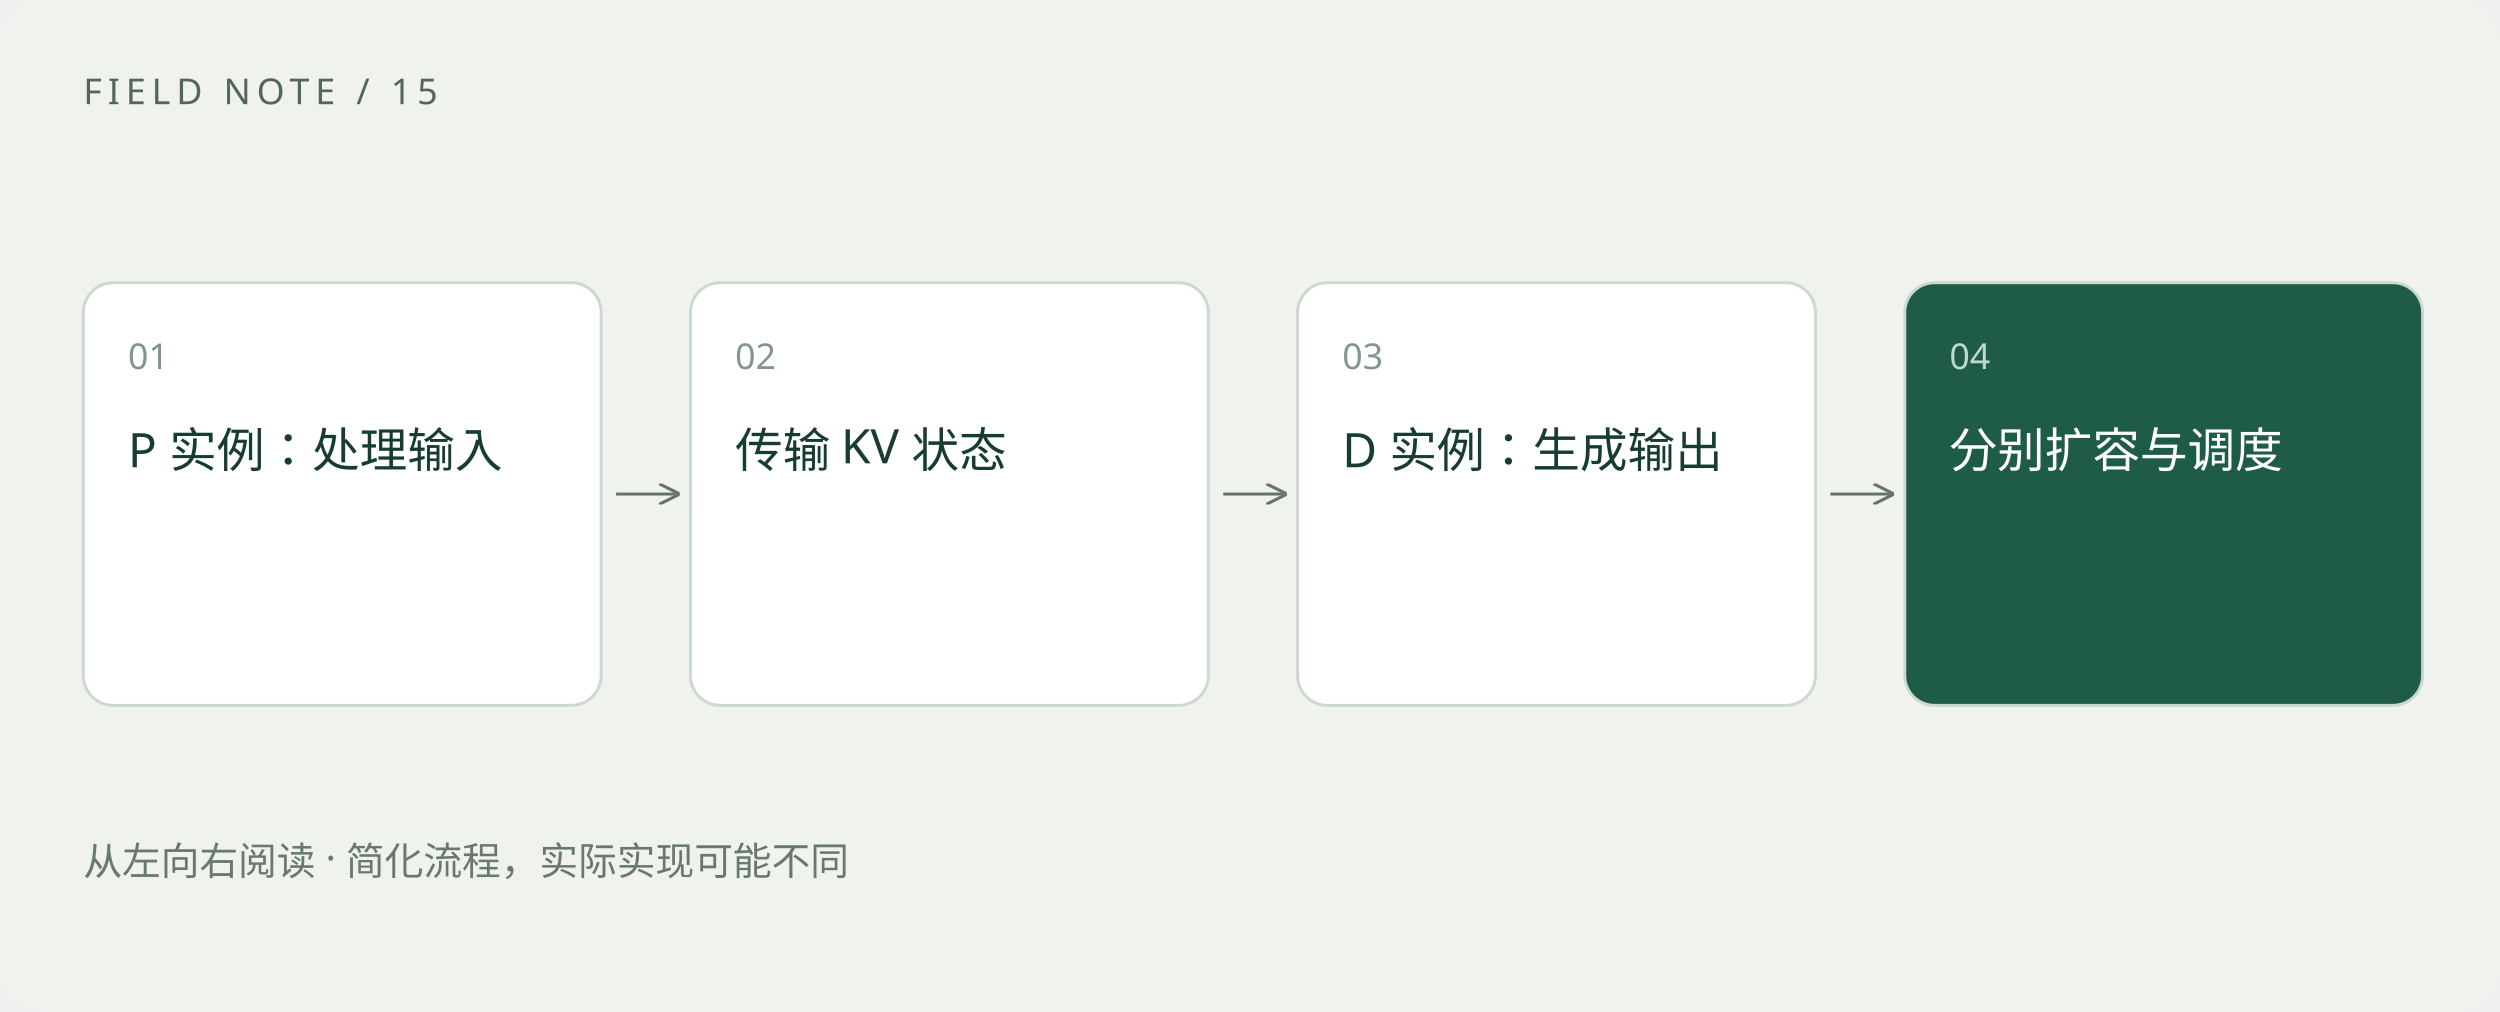
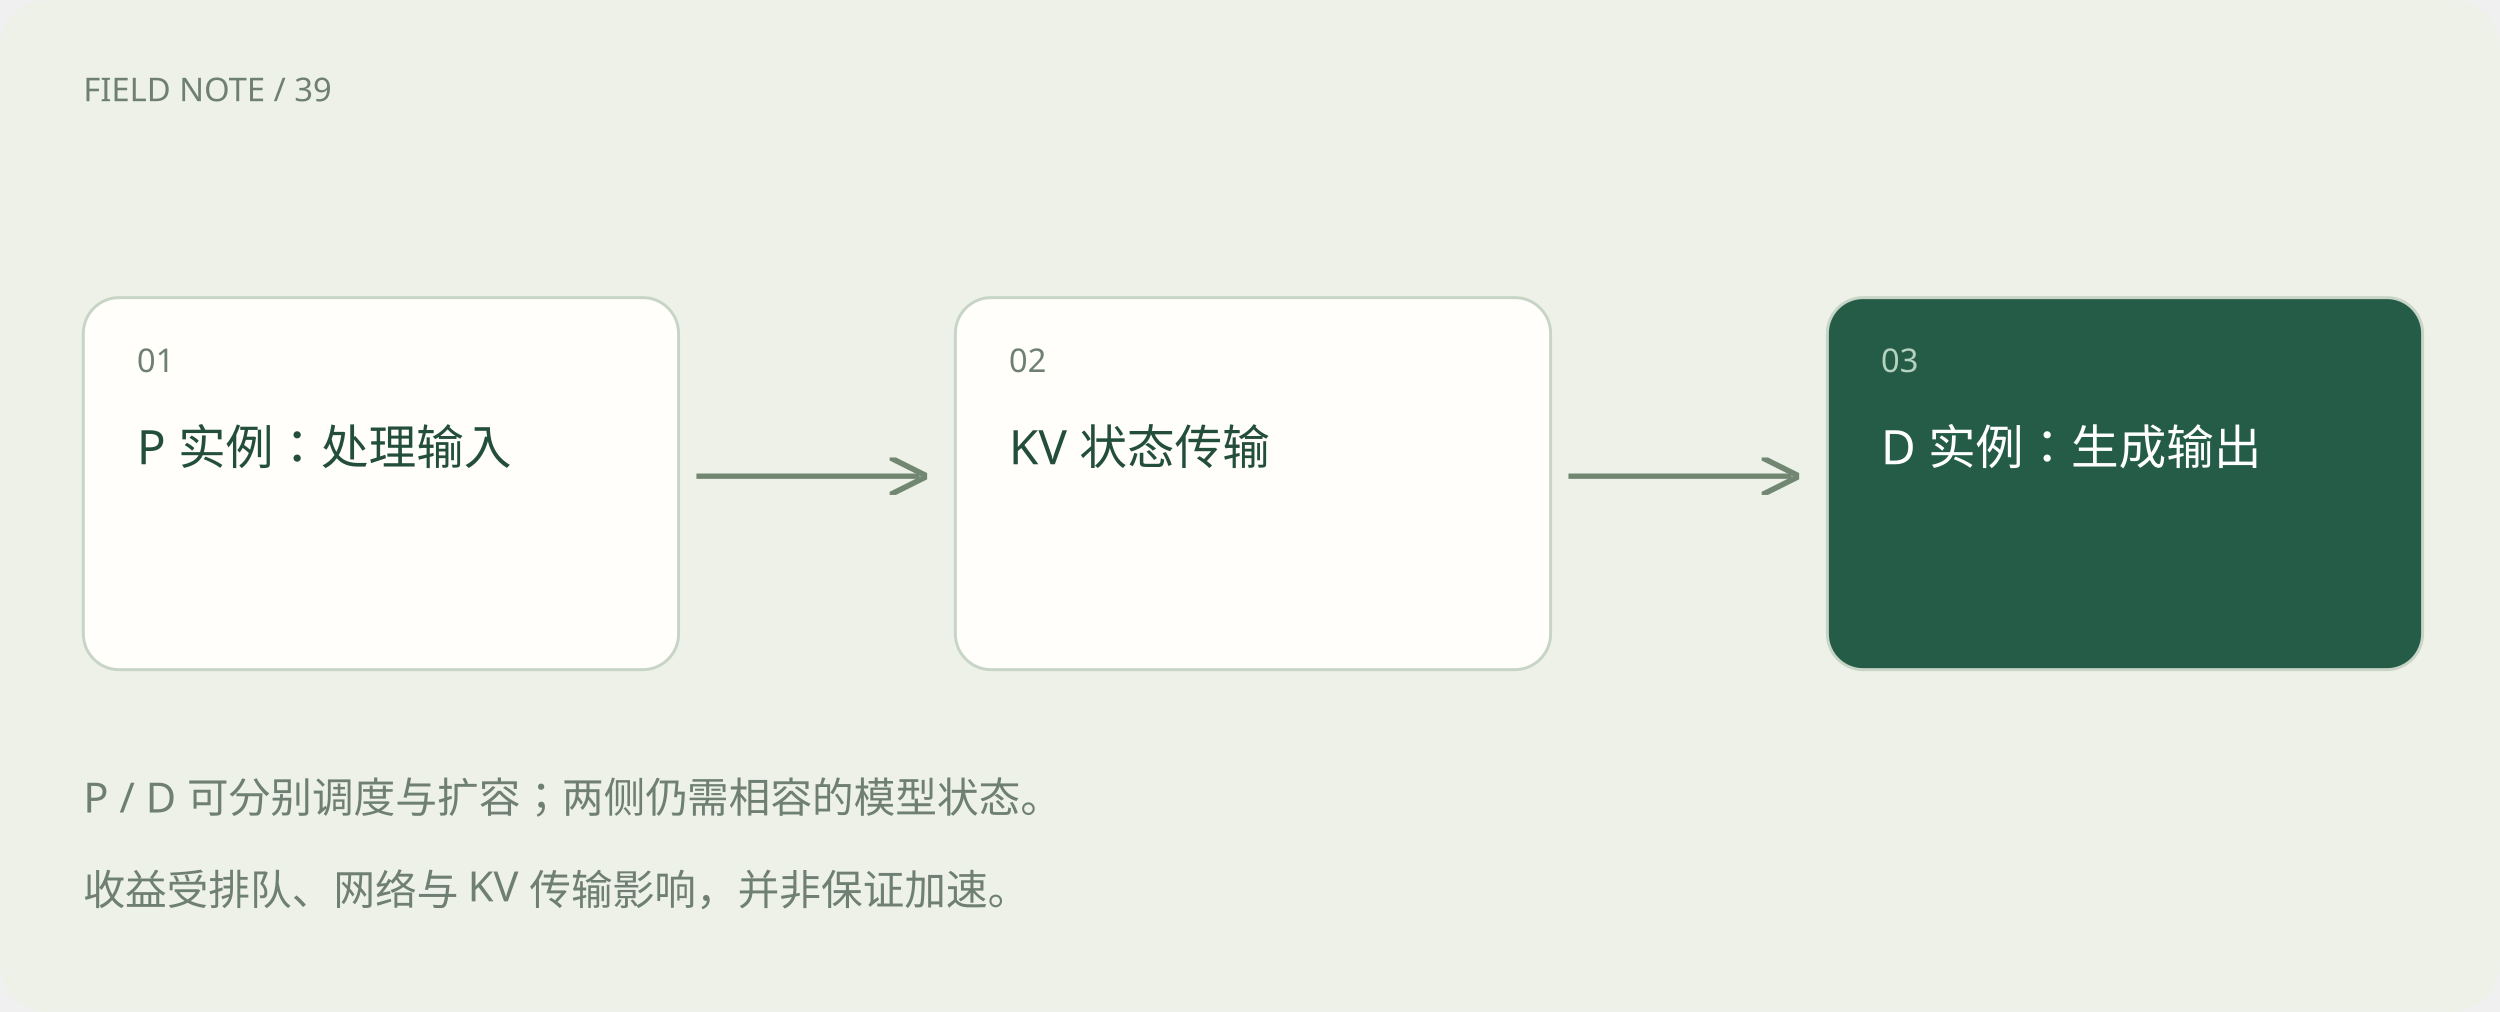
<svg xmlns="http://www.w3.org/2000/svg" viewBox="0 0 840 340" role="img" aria-labelledby="title desc">
  <defs>
    <marker id="arrow" viewBox="0 0 10 10" refX="8" refY="5" markerWidth="7" markerHeight="7" orient="auto">
-       <path d="M0 0L10 5L0 10" fill="none" stroke="#64746c" stroke-width="1.5" />
+       <path d="M0 0L10 5L0 10" fill="none" stroke="#718772" stroke-width="1.5" />
    </marker>
  </defs>
-   <rect width="840" height="340" rx="16" fill="#f0f3ed" />
+   <rect width="840" height="340" rx="16" fill="#edf1e8" />
  <g font-family="PingFang SC,Microsoft YaHei,sans-serif">
-     <text x="28" y="35" fill="#52675c" font-size="12" letter-spacing="2">FIELD NOTE / 15</text>
-     <rect x="28" y="95" width="174" height="142" rx="10" fill="#fff" stroke="#cbd9cf" />
-     <text x="43" y="124" fill="#81978b" font-size="12">01</text>
-     <text x="43" y="157" fill="#173d31" font-size="16">P 实例：处理输入</text>
-     <path d="M207 166h20" stroke="#64746c" fill="none" marker-end="url(#arrow)" />
-     <rect x="232" y="95" width="174" height="142" rx="10" fill="#fff" stroke="#cbd9cf" />
-     <text x="247" y="124" fill="#81978b" font-size="12">02</text>
-     <text x="247" y="157" fill="#173d31" font-size="16">传输 KV 状态</text>
-     <path d="M411 166h20" stroke="#64746c" fill="none" marker-end="url(#arrow)" />
-     <rect x="436" y="95" width="174" height="142" rx="10" fill="#fff" stroke="#cbd9cf" />
-     <text x="451" y="124" fill="#81978b" font-size="12">03</text>
-     <text x="451" y="157" fill="#173d31" font-size="16">D 实例：生成输出</text>
-     <path d="M615 166h20" stroke="#64746c" fill="none" marker-end="url(#arrow)" />
-     <rect x="640" y="95" width="174" height="142" rx="10" fill="#1f5b49" stroke="#cbd9cf" />
-     <text x="655" y="124" fill="#bdd9cc" font-size="12">04</text>
-     <text x="655" y="157" fill="#fff" font-size="16">分别扩容与调度</text>
-     <text x="28" y="294" fill="#687a6e" font-size="13">从左向右阅读 · 简化流程，实际实现可能不同</text>
+     <text x="28" y="34" text-anchor="start" fill="#6f8072" font-size="11">FIELD NOTE / 39</text>
+     <rect x="28" y="100" width="200" height="125" rx="12" fill="#fffefa" stroke="#c8d5c6" />
+     <text x="46" y="125" text-anchor="start" fill="#6f8072" font-size="11">01</text>
+     <text x="46" y="156" text-anchor="start" fill="#234d3d" font-size="16">P 实例：处理输入</text>
+     <rect x="321" y="100" width="200" height="125" rx="12" fill="#fffefa" stroke="#c8d5c6" />
+     <text x="339" y="125" text-anchor="start" fill="#6f8072" font-size="11">02</text>
+     <text x="339" y="156" text-anchor="start" fill="#234d3d" font-size="16">KV 状态传输</text>
+     <rect x="614" y="100" width="200" height="125" rx="12" fill="#245c48" stroke="#c8d5c6" />
+     <text x="632" y="125" text-anchor="start" fill="#b5d1bf" font-size="11">03</text>
+     <text x="632" y="156" text-anchor="start" fill="#fff" font-size="16">D 实例：生成输出</text>
+     <path d="M234 160 H309" fill="none" stroke="#718772" stroke-width="1.8" marker-end="url(#arrow)" />
+     <path d="M527 160 H602" fill="none" stroke="#718772" stroke-width="1.8" marker-end="url(#arrow)" />
+     <text x="28" y="273" text-anchor="start" fill="#6f8072" font-size="14">P / D 可分别调度与扩容；两侧仍需相容的模型状态。</text>
+     <text x="28" y="304" text-anchor="start" fill="#6f8072" font-size="14">收益受排队、网络与 KV 传输影响，并非保证加速。</text>
  </g>
</svg>
